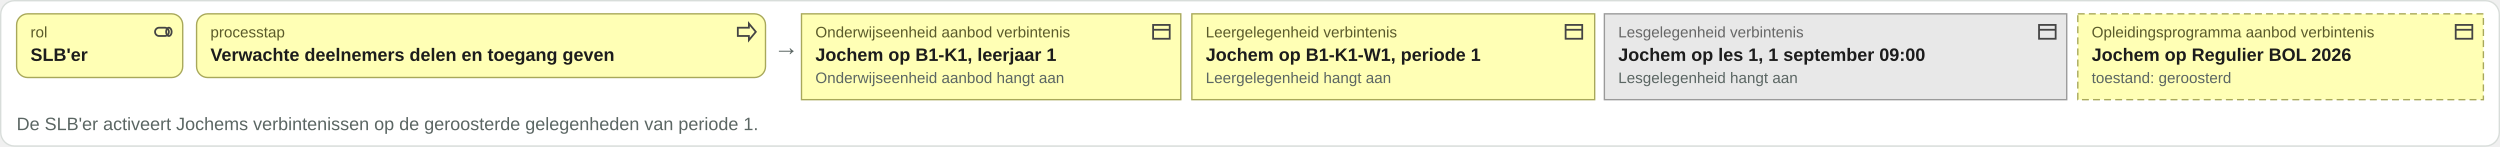
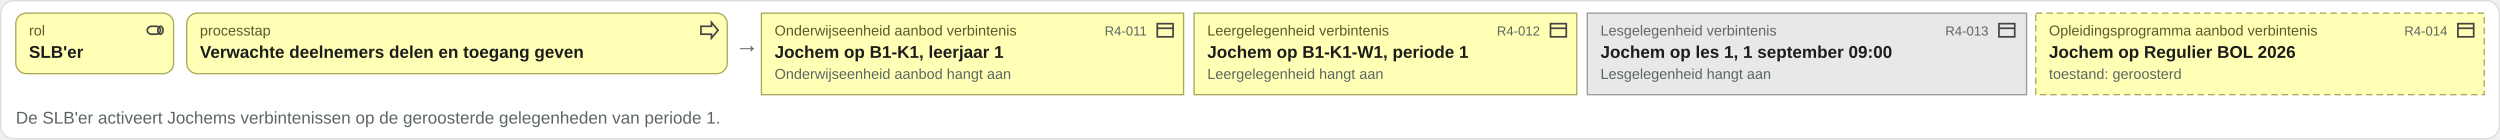
- <svg xmlns="http://www.w3.org/2000/svg" viewBox="0 0 1806 106" width="1806" height="106">
-   <rect x="0.5" y="0.5" width="1805" height="105" rx="10" fill="#ffffff" stroke="#d8ddda" />
+ <svg xmlns="http://www.w3.org/2000/svg" viewBox="0 0 1901 106" width="1901" height="106">
+   <rect x="0.5" y="0.5" width="1900" height="105" rx="10" fill="#ffffff" stroke="#d8ddda" />
  <rect x="12" y="10" width="120" height="46" rx="8" fill="#ffffb5" stroke="#a8a85a" />
  <g transform="translate(110,15)" fill="none" stroke="#444" stroke-width="1.3">
    <rect x="2" y="5" width="10" height="6" rx="3" />
    <ellipse cx="12" cy="8" rx="2" ry="3" />
  </g>
  <text x="22" y="27" font-family="Arial, Helvetica, sans-serif" font-size="11" fill="#5a5a2a" text-anchor="start">rol</text>
  <text x="22" y="44" font-family="Arial, Helvetica, sans-serif" font-size="13" font-weight="bold" fill="#1c1c1c" text-anchor="start">SLB'er</text>
  <rect x="142" y="10" width="411" height="46" rx="8" fill="#ffffb5" stroke="#a8a85a" />
  <g transform="translate(531,15)" fill="none" stroke="#444" stroke-width="1.3">
    <path d="M2 5h8V2l5 6-5 6v-3H2z" />
  </g>
  <text x="152" y="27" font-family="Arial, Helvetica, sans-serif" font-size="11" fill="#5a5a2a" text-anchor="start">processtap</text>
  <text x="152" y="44" font-family="Arial, Helvetica, sans-serif" font-size="13" font-weight="bold" fill="#1c1c1c" text-anchor="start">Verwachte deelnemers delen en toegang geven</text>
  <text x="559" y="40" font-family="Arial, Helvetica, sans-serif" font-size="18" fill="#5b6663" text-anchor="start">→</text>
-   <rect x="579" y="10" width="274" height="62" rx="0" fill="#ffffb5" stroke="#a8a85a" />
-   <g transform="translate(831,15)" fill="none" stroke="#444" stroke-width="1.3">
+   <rect x="579" y="10" width="321" height="62" rx="0" fill="#ffffb5" stroke="#a8a85a" />
+   <g transform="translate(878,15)" fill="none" stroke="#444" stroke-width="1.3">
    <rect x="2" y="3" width="12" height="10" />
    <path d="M2 6.5h12" />
  </g>
  <text x="589" y="27" font-family="Arial, Helvetica, sans-serif" font-size="11" fill="#5a5a2a" text-anchor="start">Onderwijseenheid aanbod verbintenis</text>
+   <text x="872" y="27" font-family="Arial, Helvetica, sans-serif" font-size="10" fill="#5b6663" text-anchor="end">R4-011</text>
  <text x="589" y="44" font-family="Arial, Helvetica, sans-serif" font-size="13" font-weight="bold" fill="#1c1c1c" text-anchor="start">Jochem op B1-K1, leerjaar 1</text>
  <text x="589" y="60" font-family="Arial, Helvetica, sans-serif" font-size="11" fill="#5b6663" text-anchor="start">Onderwijseenheid aanbod hangt aan</text>
-   <rect x="861" y="10" width="291" height="62" rx="0" fill="#ffffb5" stroke="#a8a85a" />
-   <g transform="translate(1129,15)" fill="none" stroke="#444" stroke-width="1.3">
+   <rect x="908" y="10" width="291" height="62" rx="0" fill="#ffffb5" stroke="#a8a85a" />
+   <g transform="translate(1177,15)" fill="none" stroke="#444" stroke-width="1.3">
    <rect x="2" y="3" width="12" height="10" />
    <path d="M2 6.5h12" />
  </g>
-   <text x="871" y="27" font-family="Arial, Helvetica, sans-serif" font-size="11" fill="#5a5a2a" text-anchor="start">Leergelegenheid verbintenis</text>
-   <text x="871" y="44" font-family="Arial, Helvetica, sans-serif" font-size="13" font-weight="bold" fill="#1c1c1c" text-anchor="start">Jochem op B1-K1-W1, periode 1</text>
-   <text x="871" y="60" font-family="Arial, Helvetica, sans-serif" font-size="11" fill="#5b6663" text-anchor="start">Leergelegenheid hangt aan</text>
-   <rect x="1159" y="10" width="334" height="62" rx="0" fill="#e8e8e8" stroke="#9a9a9a" />
-   <g transform="translate(1471,15)" fill="none" stroke="#444" stroke-width="1.3">
+   <text x="918" y="27" font-family="Arial, Helvetica, sans-serif" font-size="11" fill="#5a5a2a" text-anchor="start">Leergelegenheid verbintenis</text>
+   <text x="1171" y="27" font-family="Arial, Helvetica, sans-serif" font-size="10" fill="#5b6663" text-anchor="end">R4-012</text>
+   <text x="918" y="44" font-family="Arial, Helvetica, sans-serif" font-size="13" font-weight="bold" fill="#1c1c1c" text-anchor="start">Jochem op B1-K1-W1, periode 1</text>
+   <text x="918" y="60" font-family="Arial, Helvetica, sans-serif" font-size="11" fill="#5b6663" text-anchor="start">Leergelegenheid hangt aan</text>
+   <rect x="1207" y="10" width="334" height="62" rx="0" fill="#e8e8e8" stroke="#9a9a9a" />
+   <g transform="translate(1518,15)" fill="none" stroke="#444" stroke-width="1.3">
    <rect x="2" y="3" width="12" height="10" />
    <path d="M2 6.5h12" />
  </g>
-   <text x="1169" y="27" font-family="Arial, Helvetica, sans-serif" font-size="11" fill="#666666" text-anchor="start">Lesgelegenheid verbintenis</text>
-   <text x="1169" y="44" font-family="Arial, Helvetica, sans-serif" font-size="13" font-weight="bold" fill="#1c1c1c" text-anchor="start">Jochem op les 1, 1 september 09:00</text>
-   <text x="1169" y="60" font-family="Arial, Helvetica, sans-serif" font-size="11" fill="#5b6663" text-anchor="start">Lesgelegenheid hangt aan</text>
-   <rect x="1501" y="10" width="293" height="62" rx="0" fill="#ffffb5" stroke="#a8a85a" stroke-dasharray="5 3" />
-   <g transform="translate(1772,15)" fill="none" stroke="#444" stroke-width="1.3">
+   <text x="1217" y="27" font-family="Arial, Helvetica, sans-serif" font-size="11" fill="#666666" text-anchor="start">Lesgelegenheid verbintenis</text>
+   <text x="1512" y="27" font-family="Arial, Helvetica, sans-serif" font-size="10" fill="#5b6663" text-anchor="end">R4-013</text>
+   <text x="1217" y="44" font-family="Arial, Helvetica, sans-serif" font-size="13" font-weight="bold" fill="#1c1c1c" text-anchor="start">Jochem op les 1, 1 september 09:00</text>
+   <text x="1217" y="60" font-family="Arial, Helvetica, sans-serif" font-size="11" fill="#5b6663" text-anchor="start">Lesgelegenheid hangt aan</text>
+   <rect x="1548" y="10" width="341" height="62" rx="0" fill="#ffffb5" stroke="#a8a85a" stroke-dasharray="5 3" />
+   <g transform="translate(1867,15)" fill="none" stroke="#444" stroke-width="1.3">
    <rect x="2" y="3" width="12" height="10" />
    <path d="M2 6.5h12" />
  </g>
-   <text x="1511" y="27" font-family="Arial, Helvetica, sans-serif" font-size="11" fill="#5a5a2a" text-anchor="start">Opleidingsprogramma aanbod verbintenis</text>
-   <text x="1511" y="44" font-family="Arial, Helvetica, sans-serif" font-size="13" font-weight="bold" fill="#1c1c1c" text-anchor="start">Jochem op Regulier BOL 2026</text>
-   <text x="1511" y="60" font-family="Arial, Helvetica, sans-serif" font-size="11" fill="#5b6663" text-anchor="start">toestand: geroosterd</text>
+   <text x="1558" y="27" font-family="Arial, Helvetica, sans-serif" font-size="11" fill="#5a5a2a" text-anchor="start">Opleidingsprogramma aanbod verbintenis</text>
+   <text x="1861" y="27" font-family="Arial, Helvetica, sans-serif" font-size="10" fill="#5b6663" text-anchor="end">R4-014</text>
+   <text x="1558" y="44" font-family="Arial, Helvetica, sans-serif" font-size="13" font-weight="bold" fill="#1c1c1c" text-anchor="start">Jochem op Regulier BOL 2026</text>
+   <text x="1558" y="60" font-family="Arial, Helvetica, sans-serif" font-size="11" fill="#5b6663" text-anchor="start">toestand: geroosterd</text>
  <text x="12" y="94" font-family="Arial, Helvetica, sans-serif" font-size="13" fill="#5b6663" text-anchor="start">De SLB'er activeert Jochems verbintenissen op de geroosterde gelegenheden van periode 1.</text>
</svg>
